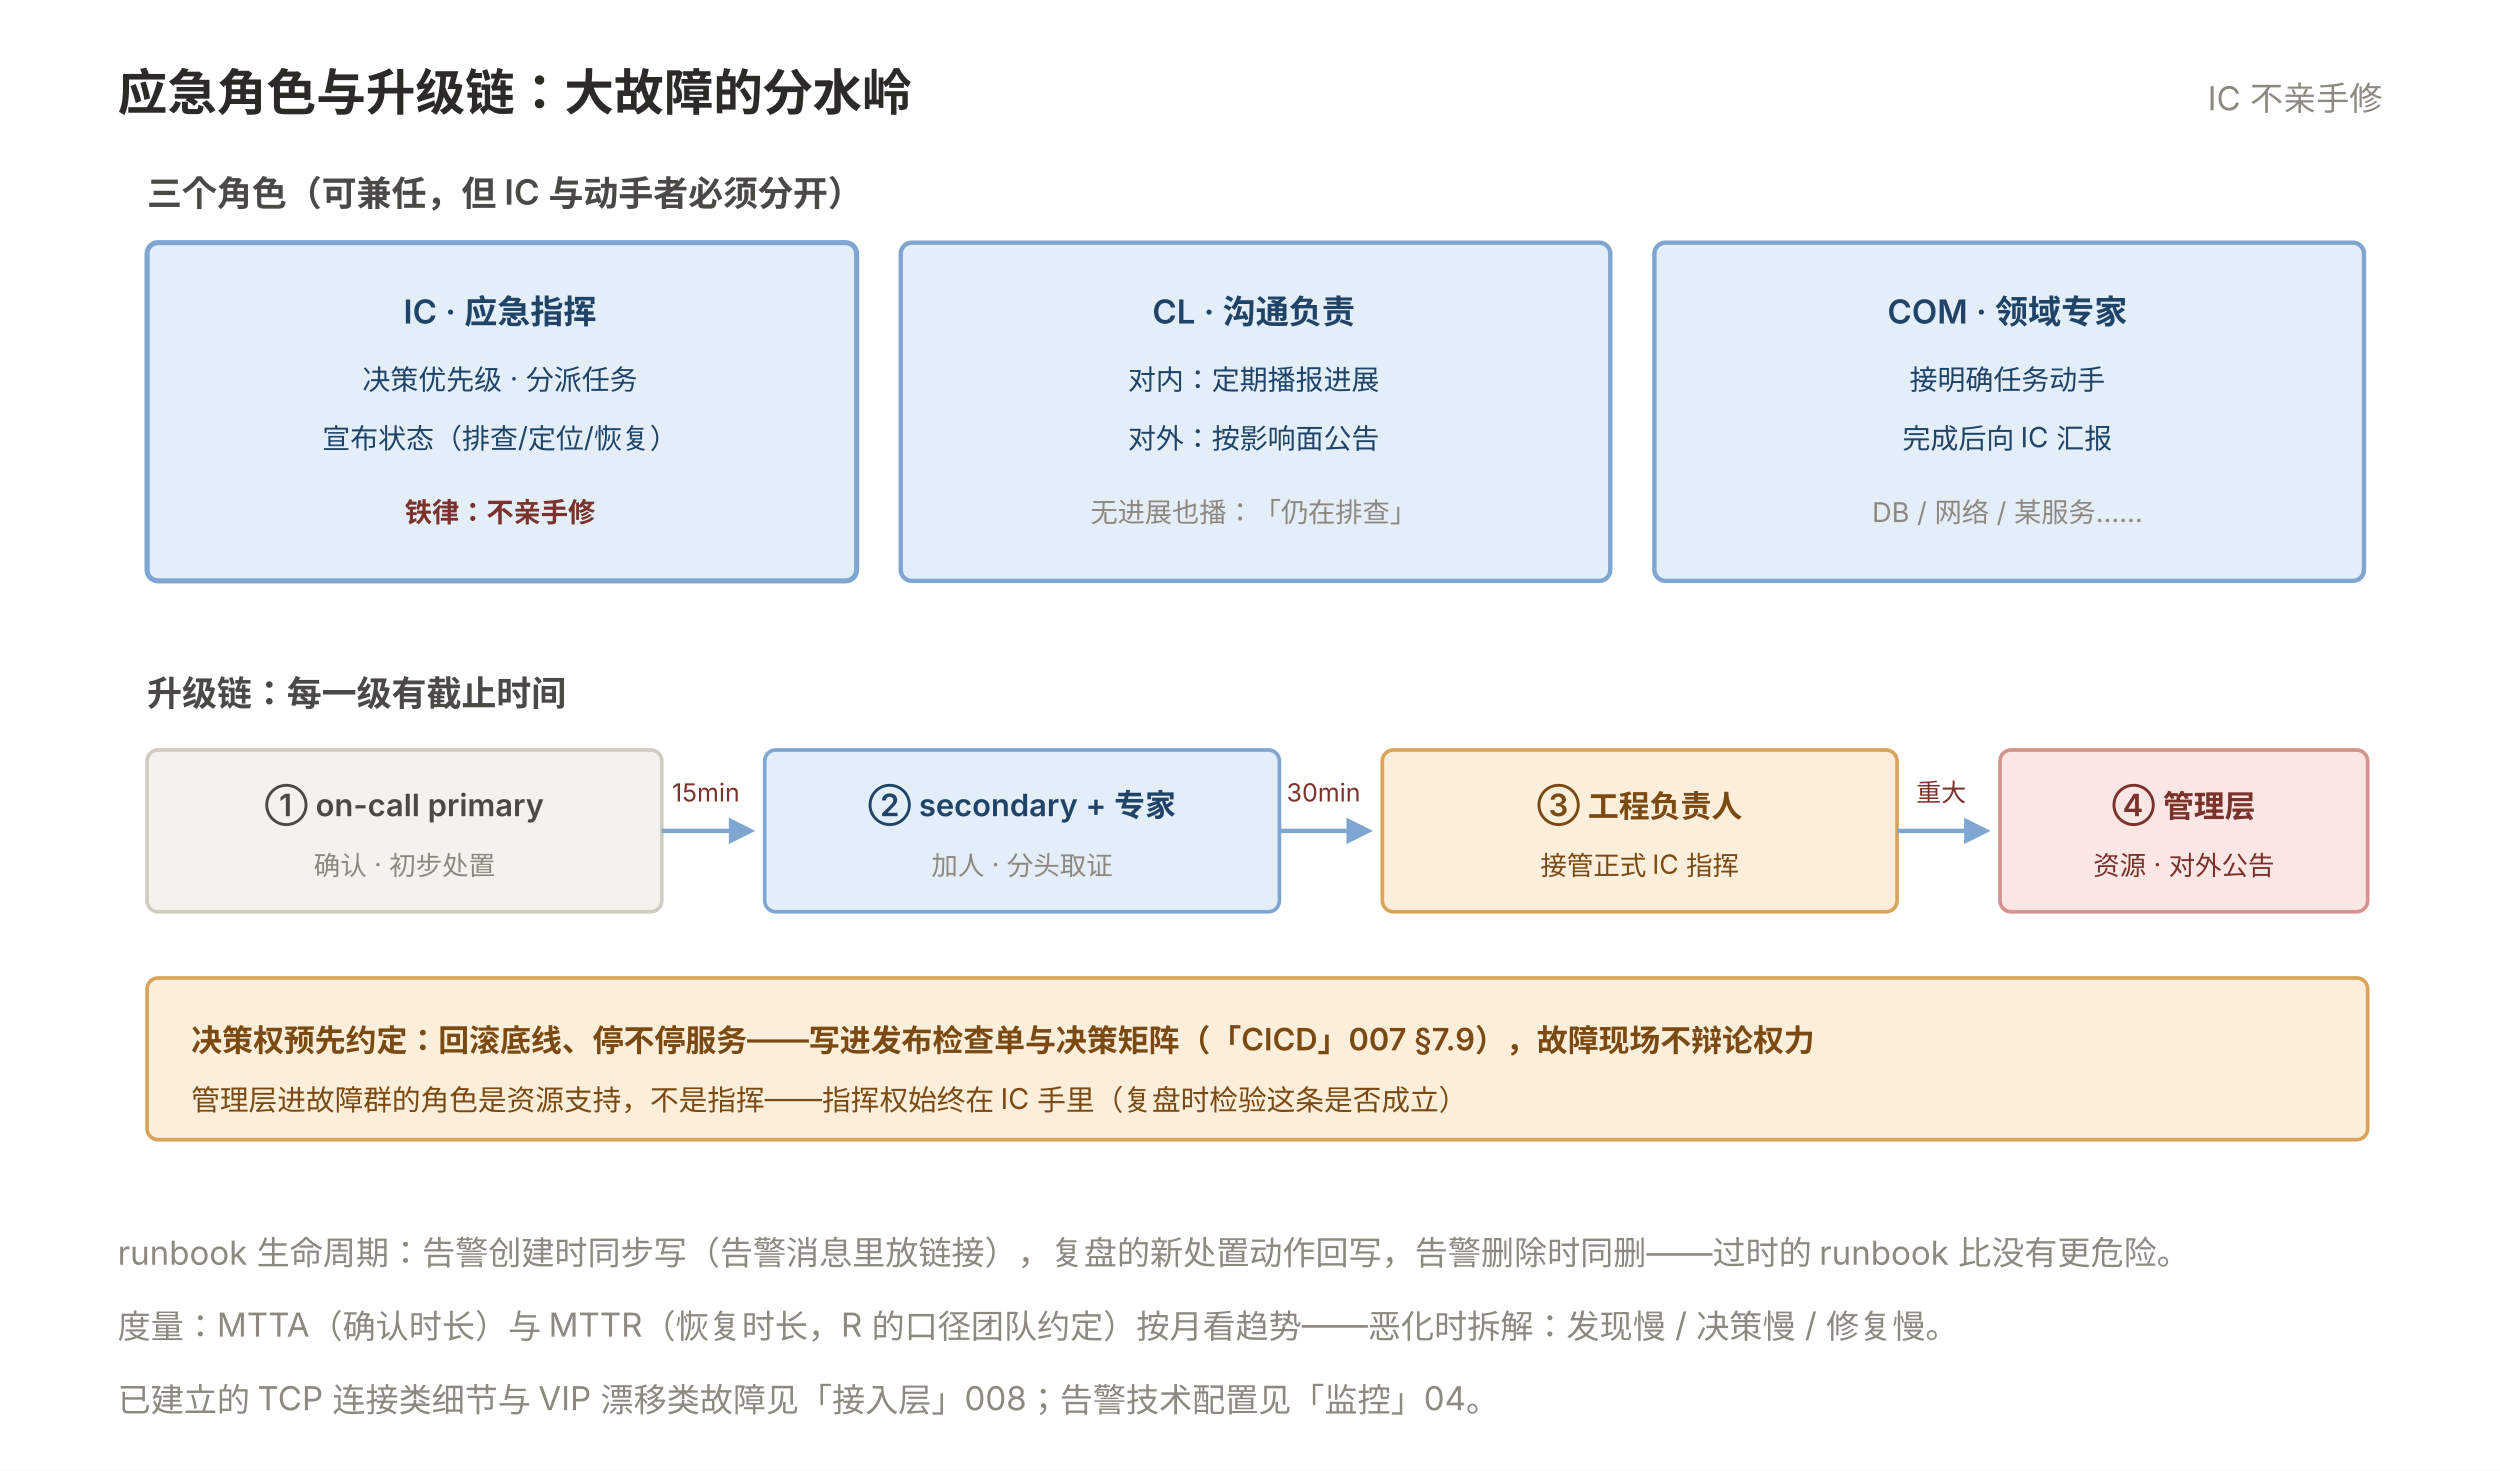
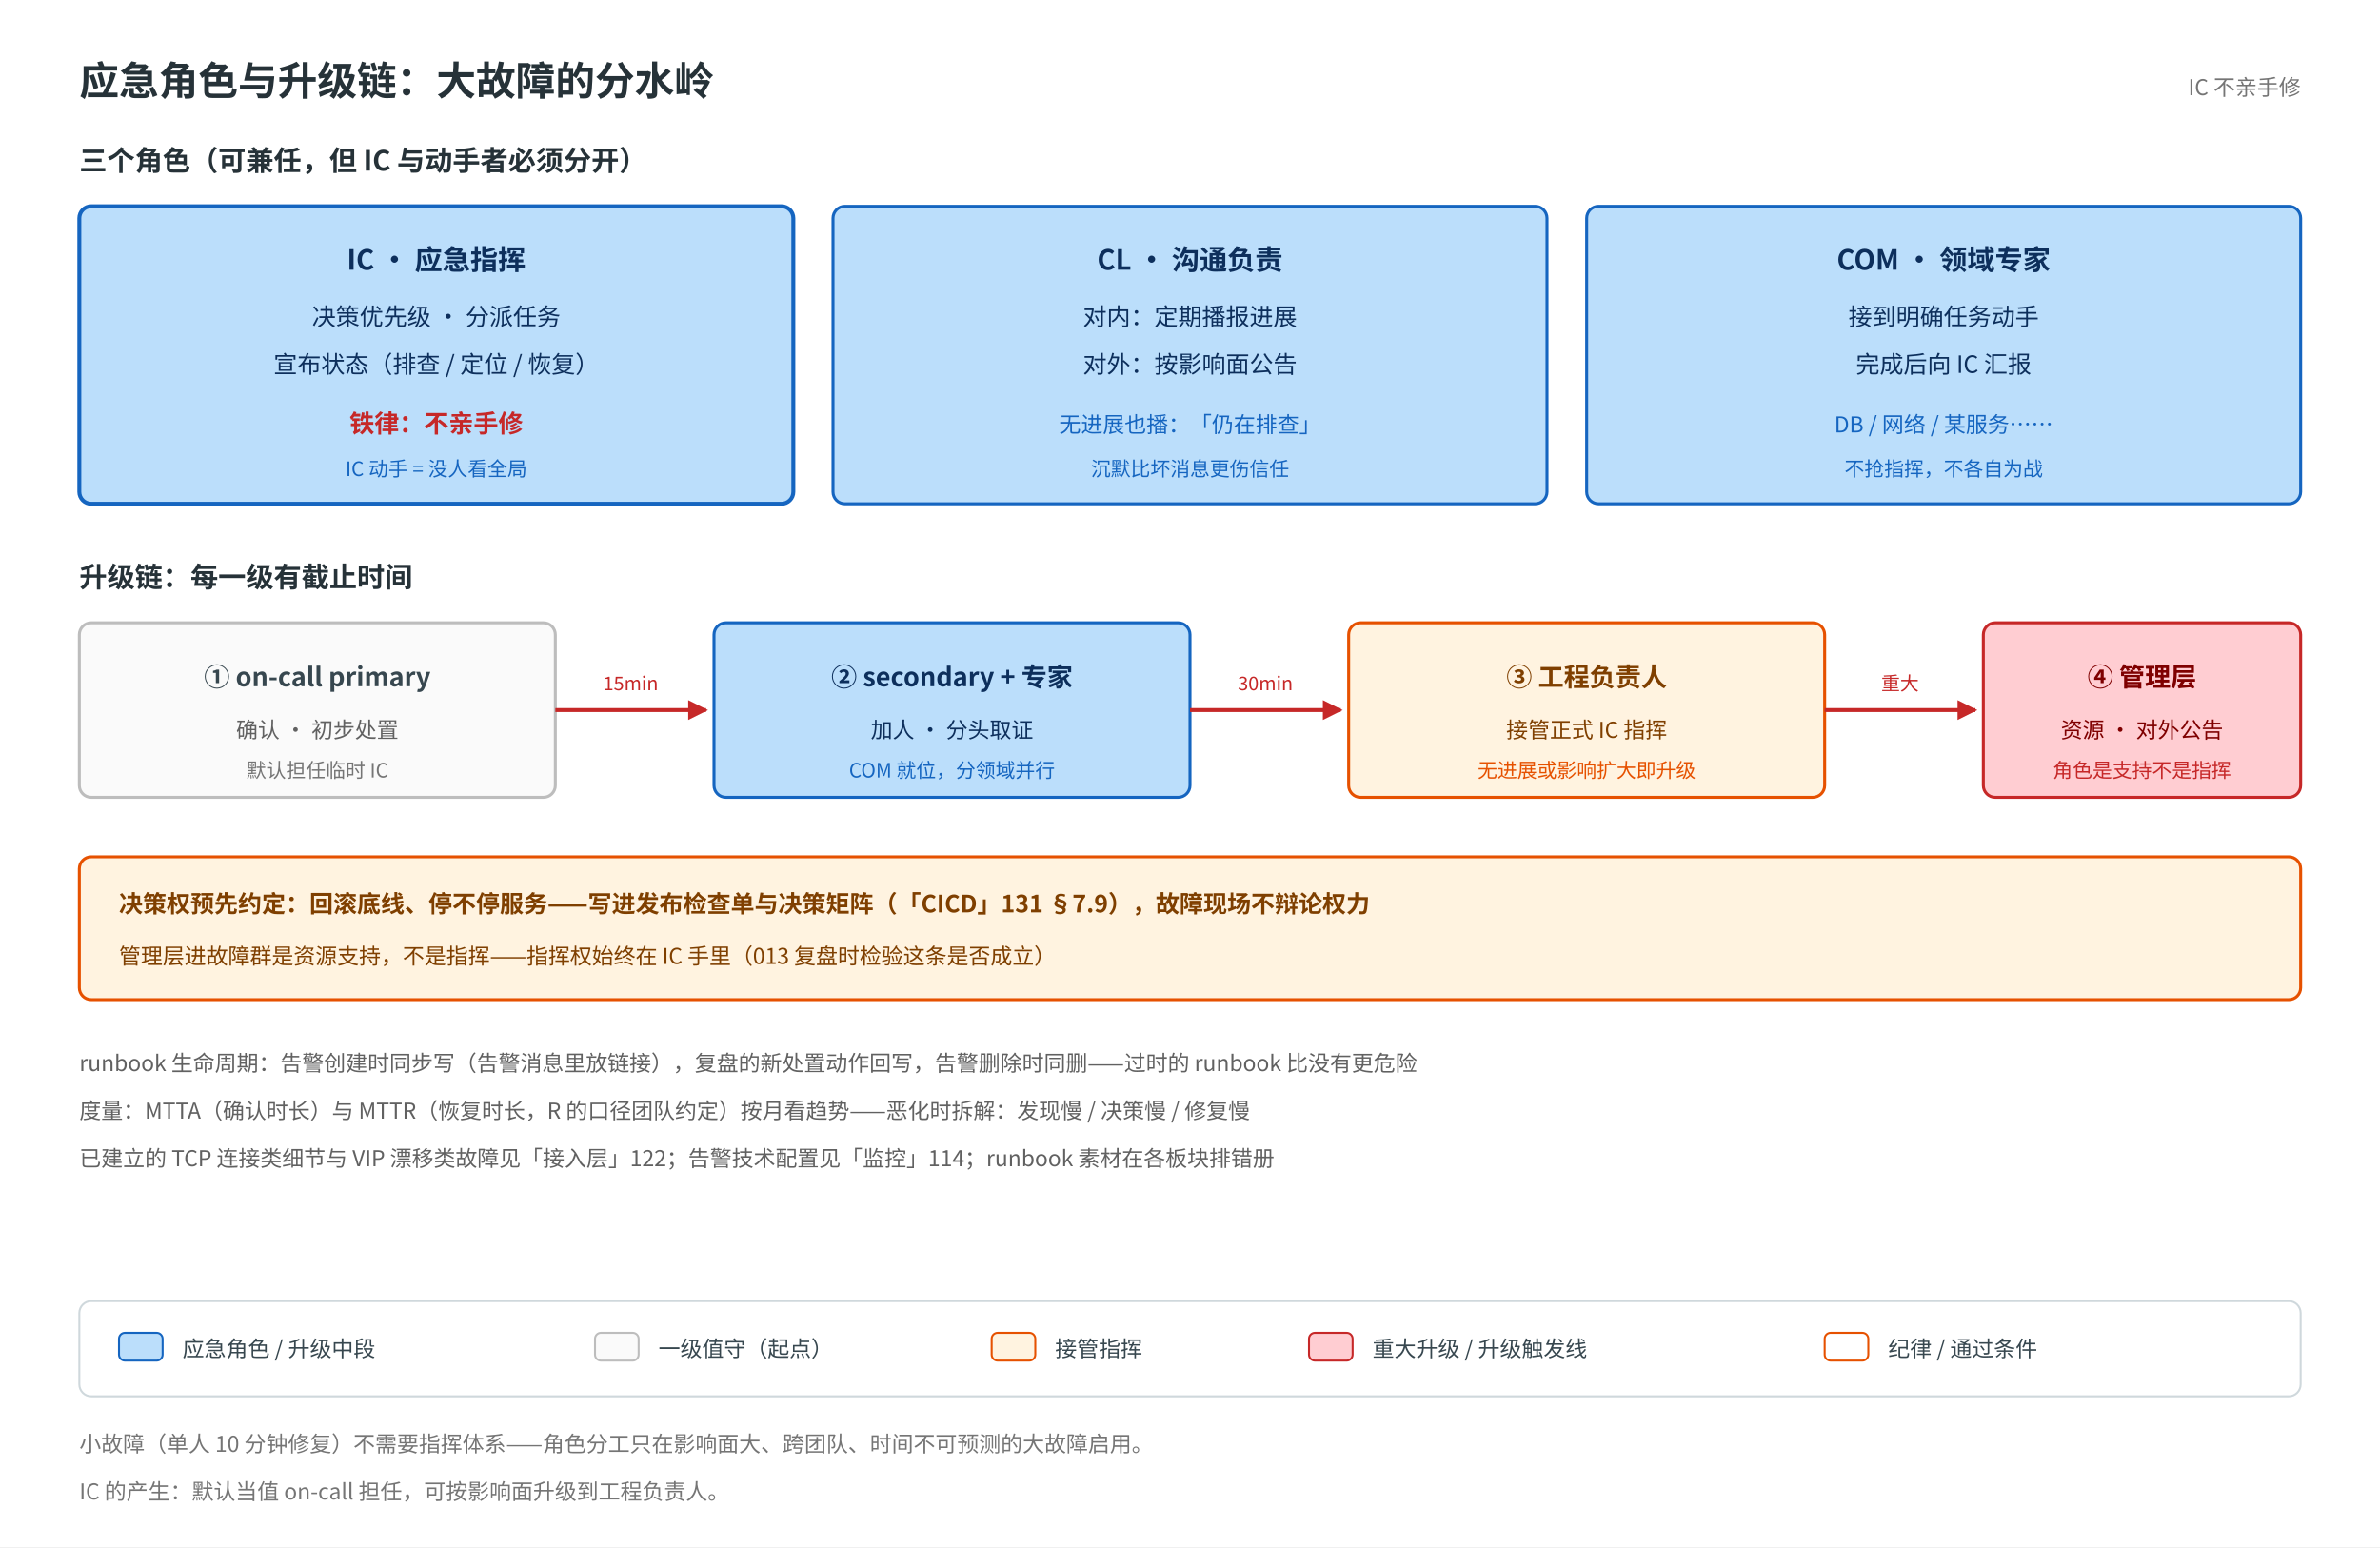
- <svg xmlns="http://www.w3.org/2000/svg" viewBox="0 0 1200 705.88" width="1200" height="705.88" font-family="-apple-system, 'Segoe UI', 'Microsoft YaHei', 'PingFang SC', sans-serif">
-   <g transform="scale(1.764706)">
-     <rect width="680" height="400" fill="#FFFFFF" />
-     <text x="32" y="30" font-size="13.5" font-weight="600" fill="#2B2A27">应急角色与升级链：大故障的分水岭</text>
-     <text x="648" y="30" font-size="9" fill="#8C8980" text-anchor="end">IC 不亲手修</text>
-     <defs>
-       <marker id="s2Blue" viewBox="0 0 10 10" refX="8" refY="5" markerWidth="6" markerHeight="6" orient="auto">
-         <path d="M0,0 L10,5 L0,10 z" fill="#7FA6D0" />
-       </marker>
-     </defs>
-     <text x="40" y="56" font-size="9.5" font-weight="600" fill="#4A4945">三个角色（可兼任，但 IC 与动手者必须分开）</text>
-     <rect x="40" y="66" width="193" height="92" rx="3" fill="#E4EEF9" stroke="#7FA6D0" stroke-width="1.4" />
-     <text x="136" y="88" font-size="9" font-weight="600" fill="#1F4468" text-anchor="middle">IC · 应急指挥</text>
-     <text x="136" y="106" font-size="7.6" fill="#1F4468" text-anchor="middle">决策优先级 · 分派任务</text>
-     <text x="136" y="122" font-size="7.6" fill="#1F4468" text-anchor="middle">宣布状态（排查/定位/恢复）</text>
-     <text x="136" y="142" font-size="7.4" font-weight="600" fill="#7A322B" text-anchor="middle">铁律：不亲手修</text>
-     <rect x="245" y="66" width="193" height="92" rx="3" fill="#E4EEF9" stroke="#7FA6D0" stroke-width="1.2" />
-     <text x="341" y="88" font-size="9" font-weight="600" fill="#1F4468" text-anchor="middle">CL · 沟通负责</text>
-     <text x="341" y="106" font-size="7.6" fill="#1F4468" text-anchor="middle">对内：定期播报进展</text>
-     <text x="341" y="122" font-size="7.6" fill="#1F4468" text-anchor="middle">对外：按影响面公告</text>
-     <text x="341" y="142" font-size="7.4" fill="#8C8980" text-anchor="middle">无进展也播：「仍在排查」</text>
-     <rect x="450" y="66" width="193" height="92" rx="3" fill="#E4EEF9" stroke="#7FA6D0" stroke-width="1.2" />
-     <text x="546" y="88" font-size="9" font-weight="600" fill="#1F4468" text-anchor="middle">COM · 领域专家</text>
-     <text x="546" y="106" font-size="7.6" fill="#1F4468" text-anchor="middle">接明确任务动手</text>
-     <text x="546" y="122" font-size="7.6" fill="#1F4468" text-anchor="middle">完成后向 IC 汇报</text>
-     <text x="546" y="142" font-size="7.4" fill="#8C8980" text-anchor="middle">DB / 网络 / 某服务……</text>
-     <text x="40" y="192" font-size="9.5" font-weight="600" fill="#4A4945">升级链：每一级有截止时间</text>
-     <rect x="40" y="204" width="140" height="44" rx="3" fill="#F4F2EC" stroke="#CFCCC2" stroke-width="1" />
-     <text x="110" y="222" font-size="8.4" font-weight="600" fill="#4A4945" text-anchor="middle">① on-call primary</text>
-     <text x="110" y="238" font-size="7.2" fill="#8C8980" text-anchor="middle">确认 · 初步处置</text>
-     <line x1="180" y1="226" x2="204" y2="226" stroke="#7FA6D0" stroke-width="1.2" marker-end="url(#s2Blue)" />
-     <text x="192" y="218" font-size="6.8" fill="#7A322B" text-anchor="middle">15min</text>
-     <rect x="208" y="204" width="140" height="44" rx="3" fill="#E4EEF9" stroke="#7FA6D0" stroke-width="1" />
-     <text x="278" y="222" font-size="8.4" font-weight="600" fill="#1F4468" text-anchor="middle">② secondary + 专家</text>
-     <text x="278" y="238" font-size="7.2" fill="#8C8980" text-anchor="middle">加人 · 分头取证</text>
-     <line x1="348" y1="226" x2="372" y2="226" stroke="#7FA6D0" stroke-width="1.2" marker-end="url(#s2Blue)" />
-     <text x="360" y="218" font-size="6.8" fill="#7A322B" text-anchor="middle">30min</text>
-     <rect x="376" y="204" width="140" height="44" rx="3" fill="#FBEEDA" stroke="#D9A458" stroke-width="1" />
-     <text x="446" y="222" font-size="8.4" font-weight="600" fill="#7A4A12" text-anchor="middle">③ 工程负责人</text>
-     <text x="446" y="238" font-size="7.2" fill="#7A4A12" text-anchor="middle">接管正式 IC 指挥</text>
-     <line x1="516" y1="226" x2="540" y2="226" stroke="#7FA6D0" stroke-width="1.2" marker-end="url(#s2Blue)" />
-     <text x="528" y="218" font-size="6.8" fill="#7A322B" text-anchor="middle">重大</text>
-     <rect x="544" y="204" width="100" height="44" rx="3" fill="#FAE6E4" stroke="#D2948C" stroke-width="1" />
-     <text x="594" y="222" font-size="8.4" font-weight="600" fill="#7A322B" text-anchor="middle">④ 管理层</text>
-     <text x="594" y="238" font-size="7.2" fill="#7A322B" text-anchor="middle">资源 · 对外公告</text>
-     <rect x="40" y="266" width="604" height="44" rx="3" fill="#FBEEDA" stroke="#D9A458" stroke-width="1" />
-     <text x="52" y="286" font-size="8.4" font-weight="600" fill="#7A4A12">决策权预先约定：回滚底线、停不停服务——写进发布检查单与决策矩阵（「CICD」007 §7.9），故障现场不辩论权力</text>
-     <text x="52" y="302" font-size="7.8" fill="#7A4A12">管理层进故障群的角色是资源支持，不是指挥——指挥权始终在 IC 手里（复盘时检验这条是否成立）</text>
-     <text x="32" y="344" font-size="9" fill="#8C8980">runbook 生命周期：告警创建时同步写（告警消息里放链接），复盘的新处置动作回写，告警删除时同删——过时的 runbook 比没有更危险。</text>
-     <text x="32" y="364" font-size="9" fill="#8C8980">度量：MTTA（确认时长）与 MTTR（恢复时长，R 的口径团队约定）按月看趋势——恶化时拆解：发现慢 / 决策慢 / 修复慢。</text>
-     <text x="32" y="384" font-size="9" fill="#8C8980">已建立的 TCP 连接类细节与 VIP 漂移类故障见「接入层」008；告警技术配置见「监控」04。</text>
-   </g>
+ <svg xmlns="http://www.w3.org/2000/svg" viewBox="0 0 1200 780" font-family="'Microsoft YaHei','PingFang SC','Noto Sans CJK SC',sans-serif">
+   <defs>
+     <marker id="axBlue" viewBox="0 0 10 10" refX="9" refY="5" markerWidth="10" markerHeight="10" markerUnits="userSpaceOnUse" orient="auto-start-reverse">
+       <path d="M 0 0 L 10 5 L 0 10 z" fill="#1565c0" />
+     </marker>
+     <marker id="axRed" viewBox="0 0 10 10" refX="9" refY="5" markerWidth="10" markerHeight="10" markerUnits="userSpaceOnUse" orient="auto-start-reverse">
+       <path d="M 0 0 L 10 5 L 0 10 z" fill="#c62828" />
+     </marker>
+   </defs>
+   <rect x="0" y="0" width="1200" height="780" fill="#ffffff" />
+   <text x="40" y="48" font-size="20" font-weight="bold" fill="#263238">应急角色与升级链：大故障的分水岭</text>
+   <text x="1160" y="48" font-size="11" fill="#757575" text-anchor="end">IC 不亲手修</text>
+   <text x="40" y="86" font-size="14" font-weight="bold" fill="#263238">三个角色（可兼任，但 IC 与动手者必须分开）</text>
+   <rect x="40" y="104" width="360" height="150" rx="6" fill="#bbdefb" stroke="#1565c0" stroke-width="2" />
+   <text x="220" y="136" font-size="14" font-weight="bold" fill="#0d2f5c" text-anchor="middle">IC · 应急指挥</text>
+   <text x="220" y="164" font-size="12" fill="#0d2f5c" text-anchor="middle">决策优先级 · 分派任务</text>
+   <text x="220" y="188" font-size="12" fill="#0d2f5c" text-anchor="middle">宣布状态（排查 / 定位 / 恢复）</text>
+   <text x="220" y="218" font-size="12.5" font-weight="bold" fill="#c62828" text-anchor="middle">铁律：不亲手修</text>
+   <text x="220" y="240" font-size="10" fill="#1565c0" text-anchor="middle">IC 动手 = 没人看全局</text>
+   <rect x="420" y="104" width="360" height="150" rx="6" fill="#bbdefb" stroke="#1565c0" stroke-width="1.5" />
+   <text x="600" y="136" font-size="14" font-weight="bold" fill="#0d2f5c" text-anchor="middle">CL · 沟通负责</text>
+   <text x="600" y="164" font-size="12" fill="#0d2f5c" text-anchor="middle">对内：定期播报进展</text>
+   <text x="600" y="188" font-size="12" fill="#0d2f5c" text-anchor="middle">对外：按影响面公告</text>
+   <text x="600" y="218" font-size="11" fill="#1565c0" text-anchor="middle">无进展也播：「仍在排查」</text>
+   <text x="600" y="240" font-size="10" fill="#1565c0" text-anchor="middle">沉默比坏消息更伤信任</text>
+   <rect x="800" y="104" width="360" height="150" rx="6" fill="#bbdefb" stroke="#1565c0" stroke-width="1.5" />
+   <text x="980" y="136" font-size="14" font-weight="bold" fill="#0d2f5c" text-anchor="middle">COM · 领域专家</text>
+   <text x="980" y="164" font-size="12" fill="#0d2f5c" text-anchor="middle">接到明确任务动手</text>
+   <text x="980" y="188" font-size="12" fill="#0d2f5c" text-anchor="middle">完成后向 IC 汇报</text>
+   <text x="980" y="218" font-size="11" fill="#1565c0" text-anchor="middle">DB / 网络 / 某服务……</text>
+   <text x="980" y="240" font-size="10" fill="#1565c0" text-anchor="middle">不抢指挥，不各自为战</text>
+   <text x="40" y="296" font-size="14" font-weight="bold" fill="#263238">升级链：每一级有截止时间</text>
+   <rect x="40" y="314" width="240" height="88" rx="6" fill="#fafafa" stroke="#bdbdbd" stroke-width="1.5" />
+   <text x="160" y="346" font-size="13" font-weight="bold" fill="#37474f" text-anchor="middle">① on-call primary</text>
+   <text x="160" y="372" font-size="11" fill="#616161" text-anchor="middle">确认 · 初步处置</text>
+   <text x="160" y="392" font-size="10" fill="#757575" text-anchor="middle">默认担任临时 IC</text>
+   <line x1="280" y1="358" x2="356" y2="358" stroke="#c62828" stroke-width="2" marker-end="url(#axRed)" />
+   <text x="318" y="348" font-size="9.5" fill="#c62828" text-anchor="middle">15min</text>
+   <rect x="360" y="314" width="240" height="88" rx="6" fill="#bbdefb" stroke="#1565c0" stroke-width="1.5" />
+   <text x="480" y="346" font-size="13" font-weight="bold" fill="#0d2f5c" text-anchor="middle">② secondary + 专家</text>
+   <text x="480" y="372" font-size="11" fill="#0d2f5c" text-anchor="middle">加人 · 分头取证</text>
+   <text x="480" y="392" font-size="10" fill="#1565c0" text-anchor="middle">COM 就位，分领域并行</text>
+   <line x1="600" y1="358" x2="676" y2="358" stroke="#c62828" stroke-width="2" marker-end="url(#axRed)" />
+   <text x="638" y="348" font-size="9.5" fill="#c62828" text-anchor="middle">30min</text>
+   <rect x="680" y="314" width="240" height="88" rx="6" fill="#fff3e0" stroke="#e65100" stroke-width="1.5" />
+   <text x="800" y="346" font-size="13" font-weight="bold" fill="#7f3f00" text-anchor="middle">③ 工程负责人</text>
+   <text x="800" y="372" font-size="11" fill="#7f3f00" text-anchor="middle">接管正式 IC 指挥</text>
+   <text x="800" y="392" font-size="10" fill="#e65100" text-anchor="middle">无进展或影响扩大即升级</text>
+   <line x1="920" y1="358" x2="996" y2="358" stroke="#c62828" stroke-width="2" marker-end="url(#axRed)" />
+   <text x="958" y="348" font-size="9.5" fill="#c62828" text-anchor="middle">重大</text>
+   <rect x="1000" y="314" width="160" height="88" rx="6" fill="#ffcdd2" stroke="#c62828" stroke-width="1.5" />
+   <text x="1080" y="346" font-size="13" font-weight="bold" fill="#7f0000" text-anchor="middle">④ 管理层</text>
+   <text x="1080" y="372" font-size="11" fill="#7f0000" text-anchor="middle">资源 · 对外公告</text>
+   <text x="1080" y="392" font-size="10" fill="#c62828" text-anchor="middle">角色是支持不是指挥</text>
+   <rect x="40" y="432" width="1120" height="72" rx="6" fill="#fff3e0" stroke="#e65100" stroke-width="1.5" />
+   <text x="60" y="460" font-size="12" font-weight="bold" fill="#7f3f00">决策权预先约定：回滚底线、停不停服务——写进发布检查单与决策矩阵（「CICD」131 §7.9），故障现场不辩论权力</text>
+   <text x="60" y="486" font-size="11" fill="#7f3f00">管理层进故障群是资源支持，不是指挥——指挥权始终在 IC 手里（013 复盘时检验这条是否成立）</text>
+   <text x="40" y="540" font-size="11" fill="#616161">runbook 生命周期：告警创建时同步写（告警消息里放链接），复盘的新处置动作回写，告警删除时同删——过时的 runbook 比没有更危险</text>
+   <text x="40" y="564" font-size="11" fill="#616161">度量：MTTA（确认时长）与 MTTR（恢复时长，R 的口径团队约定）按月看趋势——恶化时拆解：发现慢 / 决策慢 / 修复慢</text>
+   <text x="40" y="588" font-size="11" fill="#616161">已建立的 TCP 连接类细节与 VIP 漂移类故障见「接入层」122；告警技术配置见「监控」114；runbook 素材在各板块排错册</text>
+   <rect x="40" y="656" width="1120" height="48" rx="6" fill="#ffffff" stroke="#cfd8dc" stroke-width="1" />
+   <rect x="60" y="672" width="22" height="14" rx="3" fill="#bbdefb" stroke="#1565c0" stroke-width="1" />
+   <text x="92" y="684" font-size="11" fill="#37474f">应急角色 / 升级中段</text>
+   <rect x="300" y="672" width="22" height="14" rx="3" fill="#fafafa" stroke="#bdbdbd" stroke-width="1" />
+   <text x="332" y="684" font-size="11" fill="#37474f">一级值守（起点）</text>
+   <rect x="500" y="672" width="22" height="14" rx="3" fill="#fff3e0" stroke="#e65100" stroke-width="1" />
+   <text x="532" y="684" font-size="11" fill="#37474f">接管指挥</text>
+   <rect x="660" y="672" width="22" height="14" rx="3" fill="#ffcdd2" stroke="#c62828" stroke-width="1" />
+   <text x="692" y="684" font-size="11" fill="#37474f">重大升级 / 升级触发线</text>
+   <rect x="920" y="672" width="22" height="14" rx="3" fill="#ffffff" stroke="#e65100" stroke-width="1" />
+   <text x="952" y="684" font-size="11" fill="#37474f">纪律 / 通过条件</text>
+   <text x="40" y="732" font-size="11" fill="#757575">小故障（单人 10 分钟修复）不需要指挥体系——角色分工只在影响面大、跨团队、时间不可预测的大故障启用。</text>
+   <text x="40" y="756" font-size="11" fill="#757575">IC 的产生：默认当值 on-call 担任，可按影响面升级到工程负责人。</text>
</svg>
